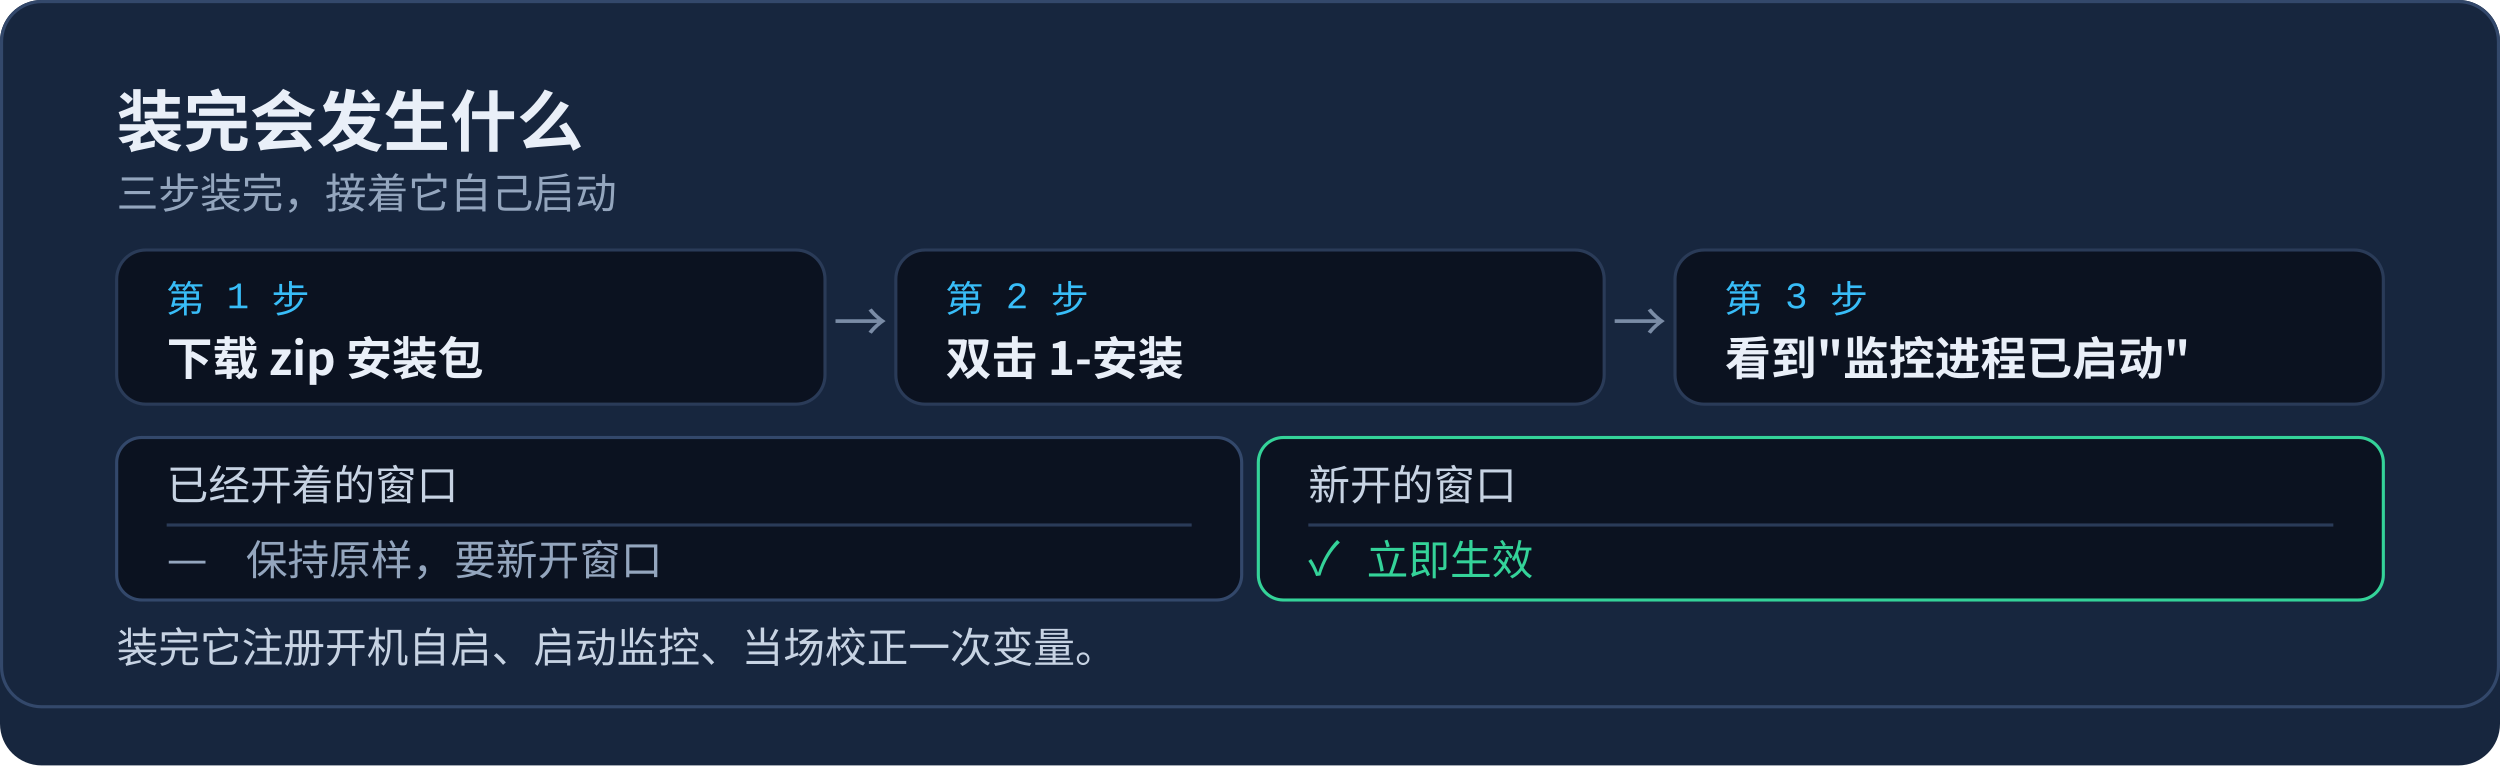
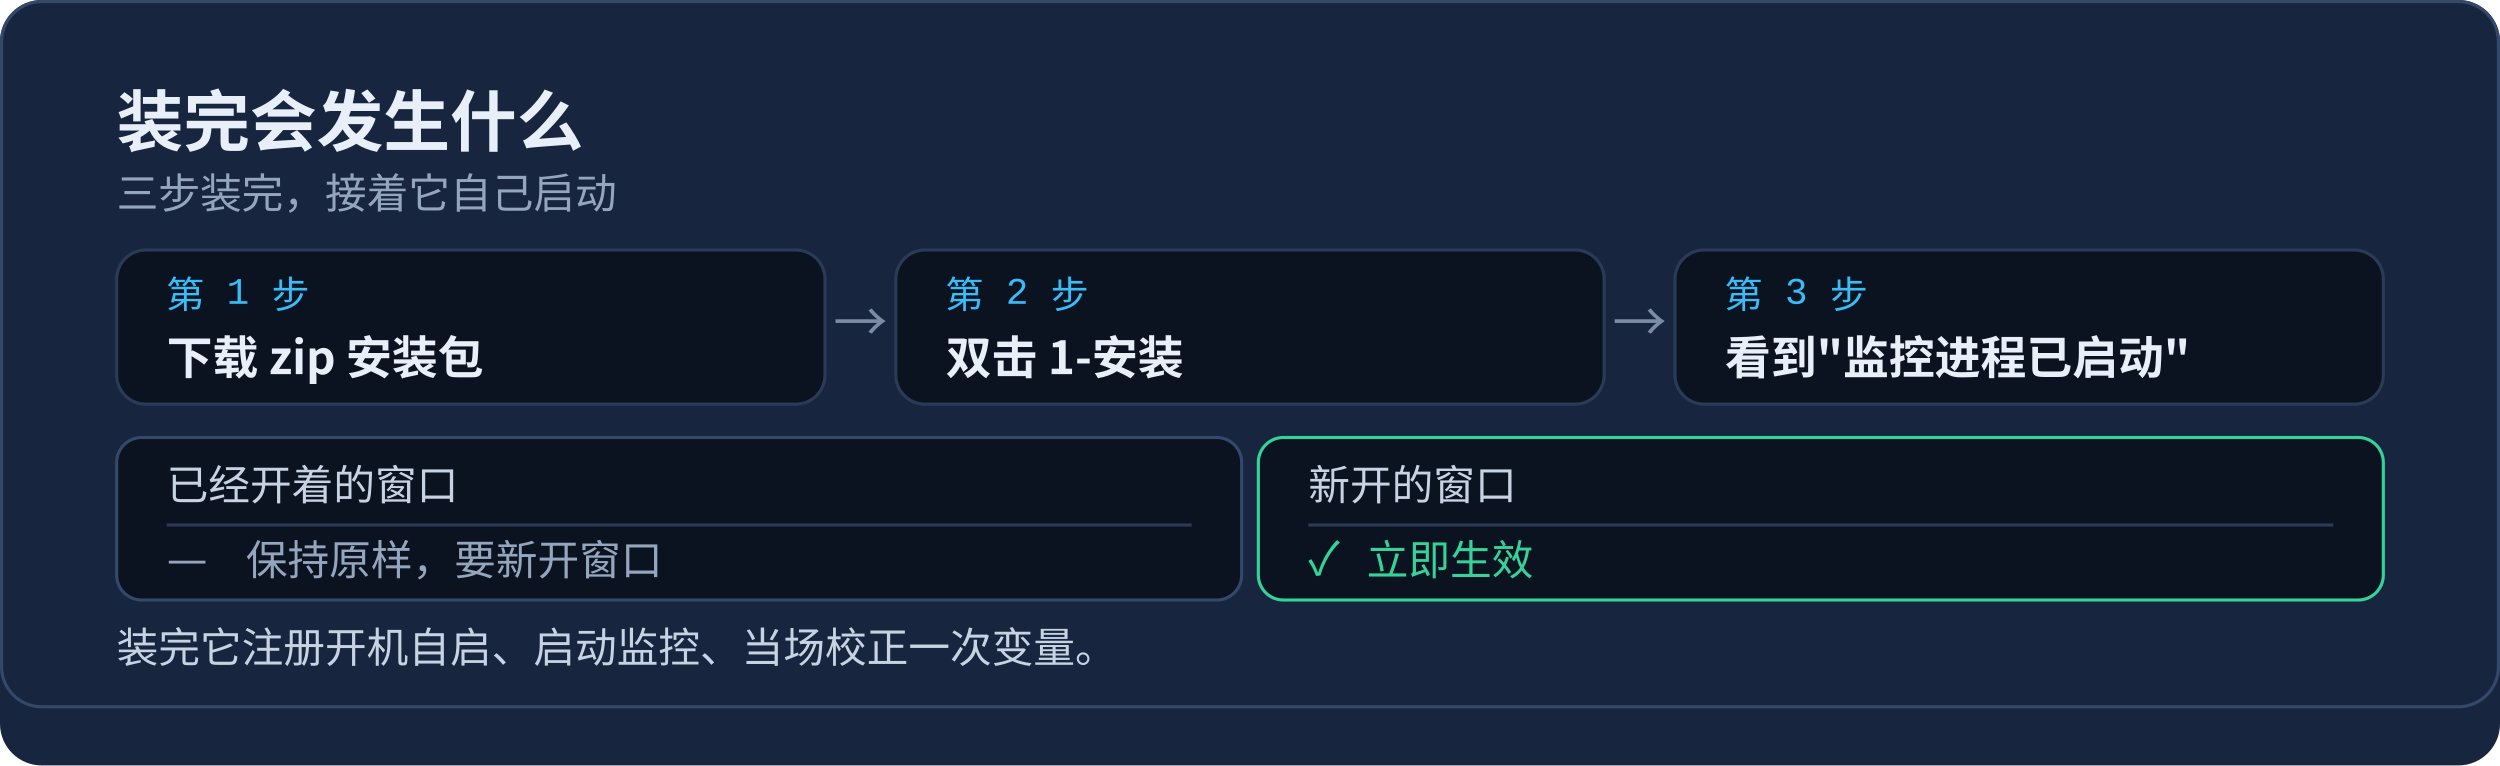
<svg xmlns="http://www.w3.org/2000/svg" width="1200" height="367.4" viewBox="0 0 1200 367.4" role="img" aria-labelledby="firstTitle firstDesc">
  <rect width="1200" height="367.4" rx="20" fill="#17263E" />
  <rect x="0.75" y="0.75" width="1198.5" height="338.5" rx="19.25" fill="none" stroke="#33486B" stroke-width="1.5" />
  <g id="heading" font-family="-apple-system, BlinkMacSystemFont, 'Segoe UI', 'PingFang SC', 'Microsoft YaHei', 'Noto Sans CJK SC', sans-serif">
    <text x="56" y="70" font-size="32" font-weight="700" fill="#E9EFF8">装完会发生什么</text>
    <text x="56" y="100" font-family="ui-monospace, SFMono-Regular, Menlo, Consolas, 'Liberation Mono', monospace" font-size="20" fill="#94A6BE">三步装完，接着它自己启动</text>
  </g>
  <g id="steps" font-family="-apple-system, BlinkMacSystemFont, 'Segoe UI', 'PingFang SC', 'Microsoft YaHei', 'Noto Sans CJK SC', sans-serif">
    <rect x="56" y="120" width="340" height="74" rx="14" fill="#0B1220" stroke="#2A3B58" stroke-width="1.5" />
-     <text x="80" y="150" font-family="ui-monospace, SFMono-Regular, Menlo, Consolas, 'Liberation Mono', monospace" font-size="18" fill="#38BDF8">第 1 步</text>
-     <text x="80" y="180" font-size="22" font-weight="700" fill="#E9EFF8">下载 zip 安装包</text>
+     <text x="80" y="140" dominant-baseline="central" font-family="ui-monospace, SFMono-Regular, Menlo, Consolas, 'Liberation Mono', monospace" font-size="18" fill="#38BDF8">第 1 步</text>
+     <text x="80" y="170" dominant-baseline="central" font-size="22" font-weight="700" fill="#E9EFF8">下载 zip 安装包</text>
    <rect x="430" y="120" width="340" height="74" rx="14" fill="#0B1220" stroke="#2A3B58" stroke-width="1.5" />
-     <text x="454" y="150" font-family="ui-monospace, SFMono-Regular, Menlo, Consolas, 'Liberation Mono', monospace" font-size="18" fill="#38BDF8">第 2 步</text>
-     <text x="454" y="180" font-size="22" font-weight="700" fill="#E9EFF8">双击 1-安装</text>
+     <text x="454" y="140" dominant-baseline="central" font-family="ui-monospace, SFMono-Regular, Menlo, Consolas, 'Liberation Mono', monospace" font-size="18" fill="#38BDF8">第 2 步</text>
+     <text x="454" y="170" dominant-baseline="central" font-size="22" font-weight="700" fill="#E9EFF8">双击 1-安装</text>
    <rect x="804" y="120" width="340" height="74" rx="14" fill="#0B1220" stroke="#2A3B58" stroke-width="1.5" />
-     <text x="828" y="150" font-family="ui-monospace, SFMono-Regular, Menlo, Consolas, 'Liberation Mono', monospace" font-size="18" fill="#38BDF8">第 3 步</text>
-     <text x="828" y="180" font-size="22" font-weight="700" fill="#E9EFF8">看到"监控进程已启动"</text>
+     <text x="828" y="140" dominant-baseline="central" font-family="ui-monospace, SFMono-Regular, Menlo, Consolas, 'Liberation Mono', monospace" font-size="18" fill="#38BDF8">第 3 步</text>
+     <text x="828" y="170" dominant-baseline="central" font-size="22" font-weight="700" fill="#E9EFF8">看到"监控进程已启动"</text>
  </g>
  <g id="step-arrows" font-family="-apple-system, BlinkMacSystemFont, 'Segoe UI', 'PingFang SC', 'Microsoft YaHei', 'Noto Sans CJK SC', sans-serif" font-size="26" fill="#7A8CA6" text-anchor="middle">
    <text x="413" y="164">→</text>
    <text x="787" y="164">→</text>
  </g>
  <g id="windows" font-family="-apple-system, BlinkMacSystemFont, 'Segoe UI', 'PingFang SC', 'Microsoft YaHei', 'Noto Sans CJK SC', sans-serif">
    <rect x="56" y="210" width="540" height="78" rx="12" fill="#0B1220" stroke="#33486B" stroke-width="1.5" />
    <text x="80" y="240" font-size="20" fill="#C7D3E3">已经开着的窗口</text>
    <path d="M80 252H572" fill="none" stroke="#2A3B58" stroke-width="1.5" />
    <text x="80" y="276" font-size="22" fill="#94A6BE">—</text>
    <text x="118" y="276" font-size="20" fill="#94A6BE">保持原样，要新开窗口</text>
    <rect x="604" y="210" width="540" height="78" rx="12" fill="#0B1220" stroke="#34D399" stroke-width="1.5" />
    <text x="628" y="240" font-size="20" fill="#C7D3E3">新开的窗口</text>
    <path d="M628 252H1120" fill="none" stroke="#2A3B58" stroke-width="1.5" />
    <text x="628" y="276" font-size="22" fill="#34D399">✓</text>
    <text x="656" y="276" font-size="20" fill="#34D399">立即生效</text>
  </g>
  <text x="56" y="318" font-family="-apple-system, BlinkMacSystemFont, 'Segoe UI', 'PingFang SC', 'Microsoft YaHei', 'Noto Sans CJK SC', sans-serif" font-size="20" fill="#C7D3E3">装完它注册开机自启、启动监控、当场校正一次变量。</text>
</svg>
